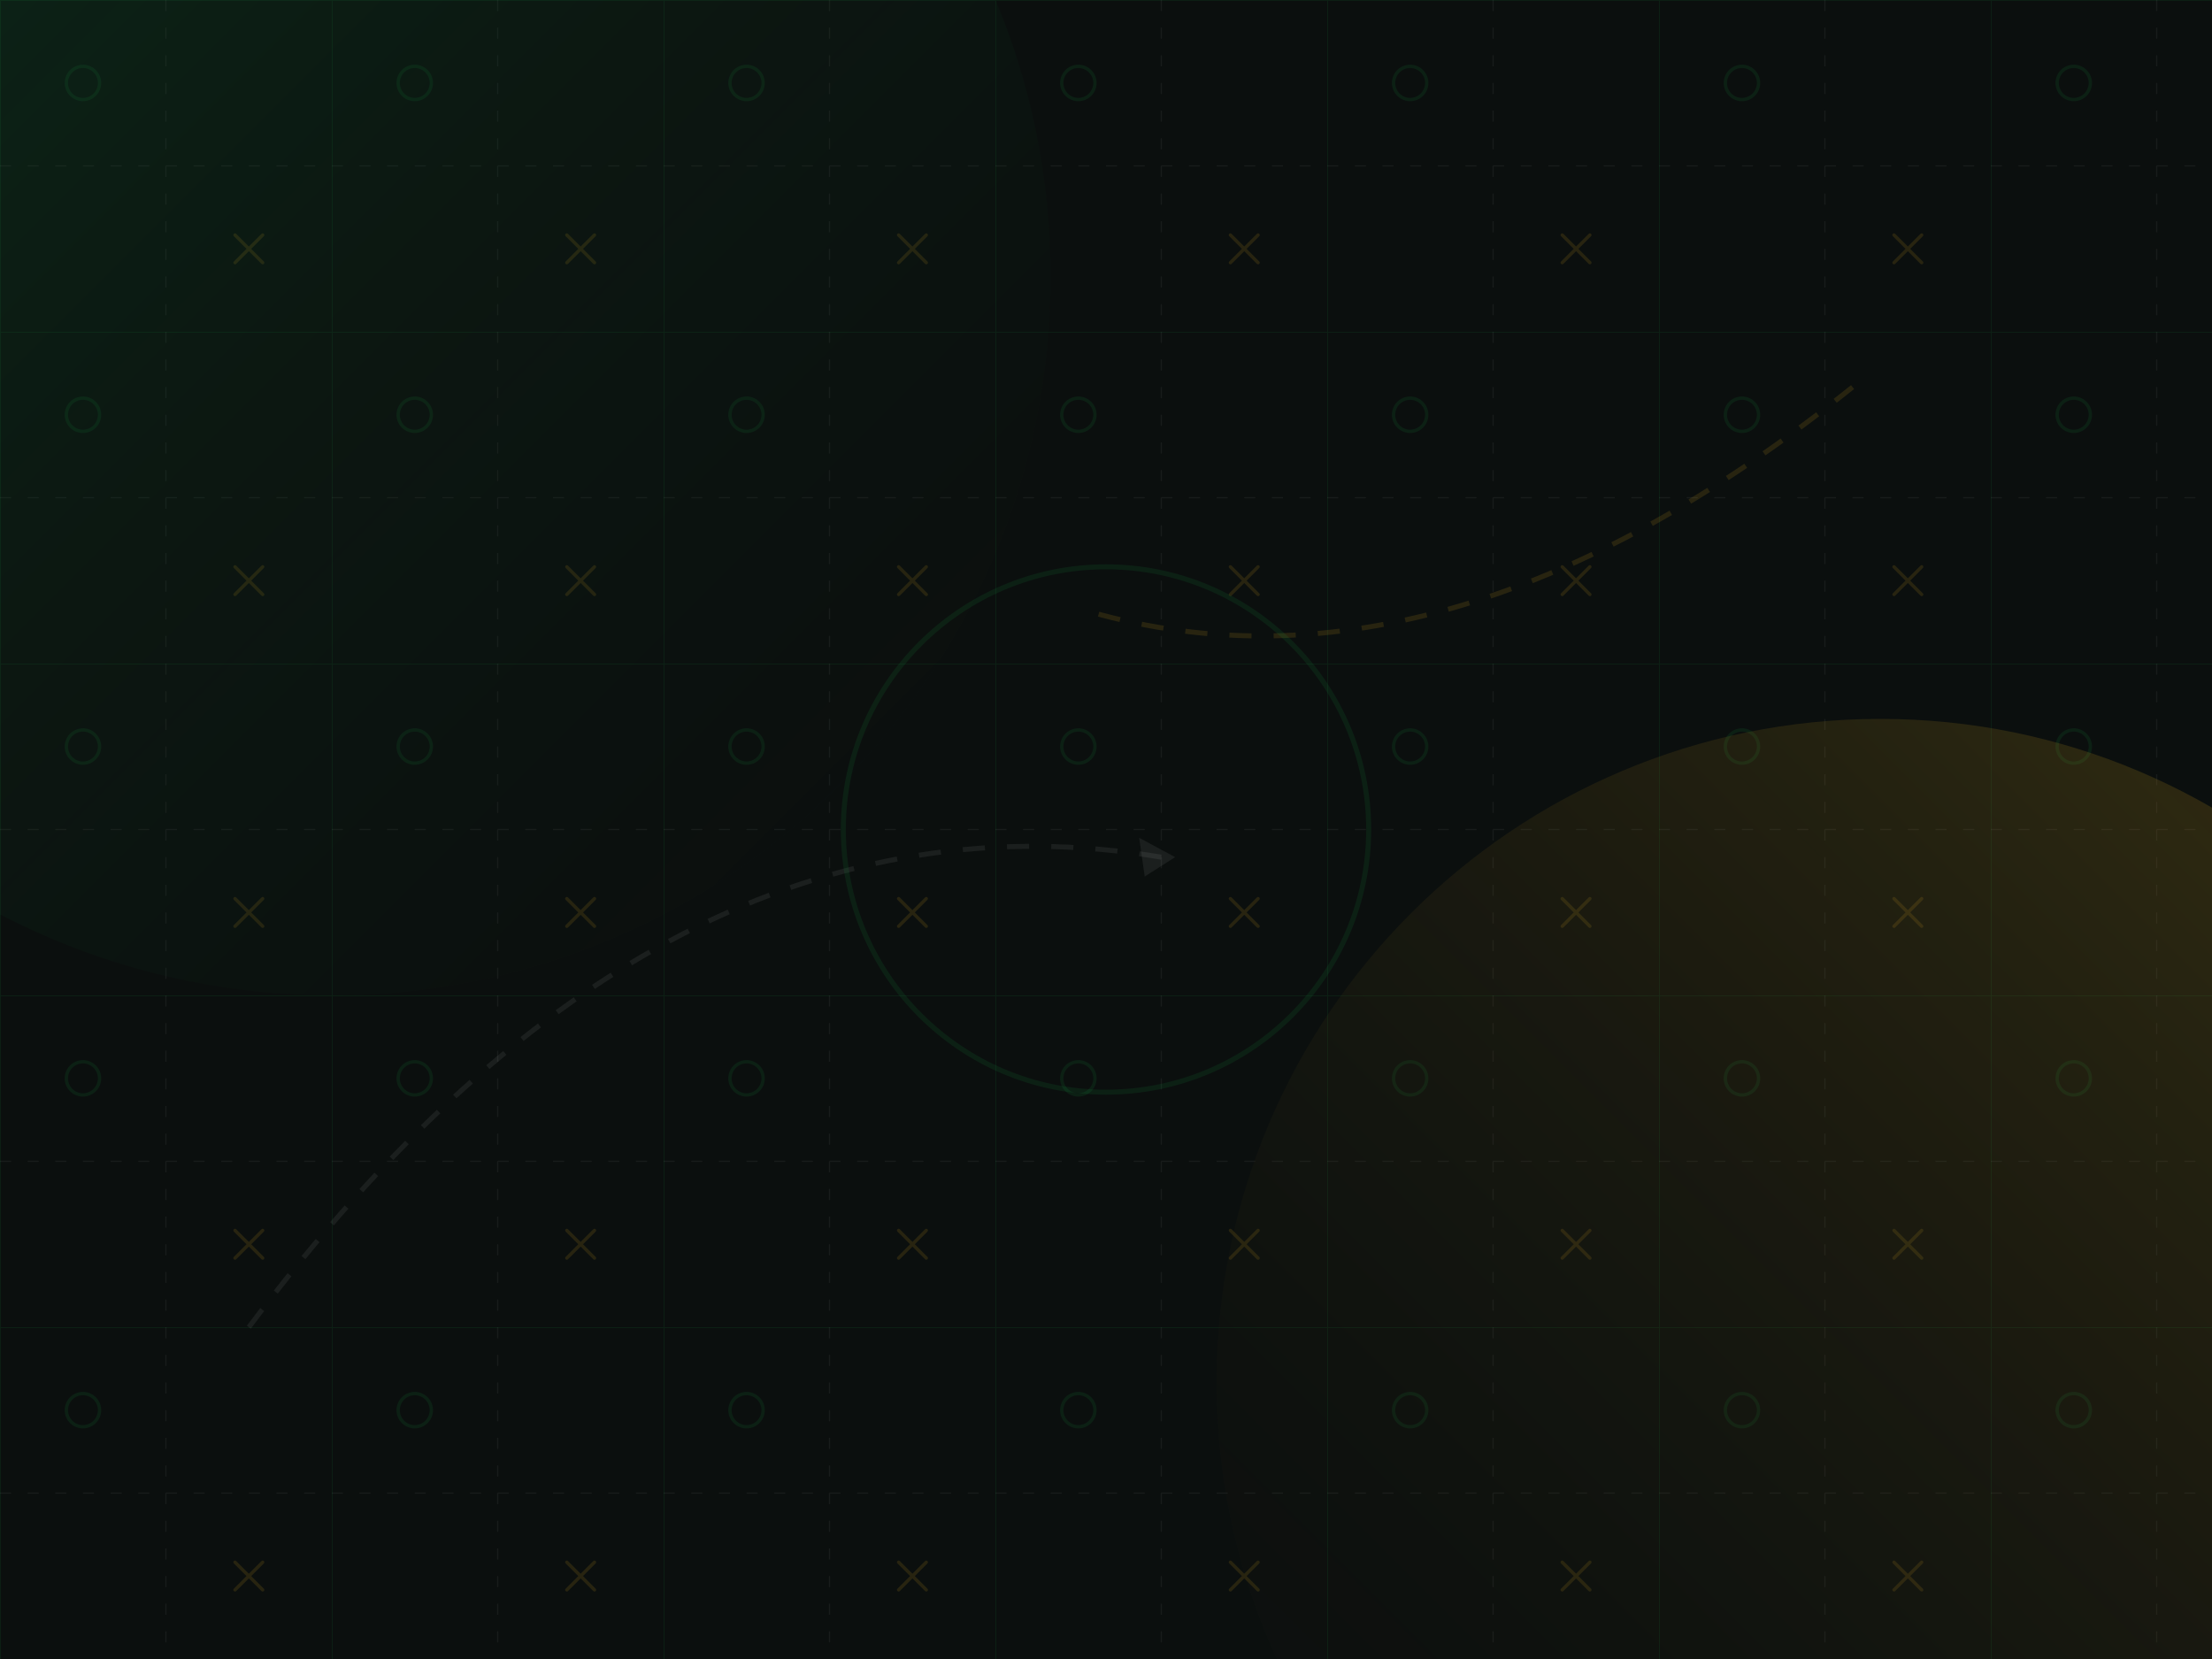
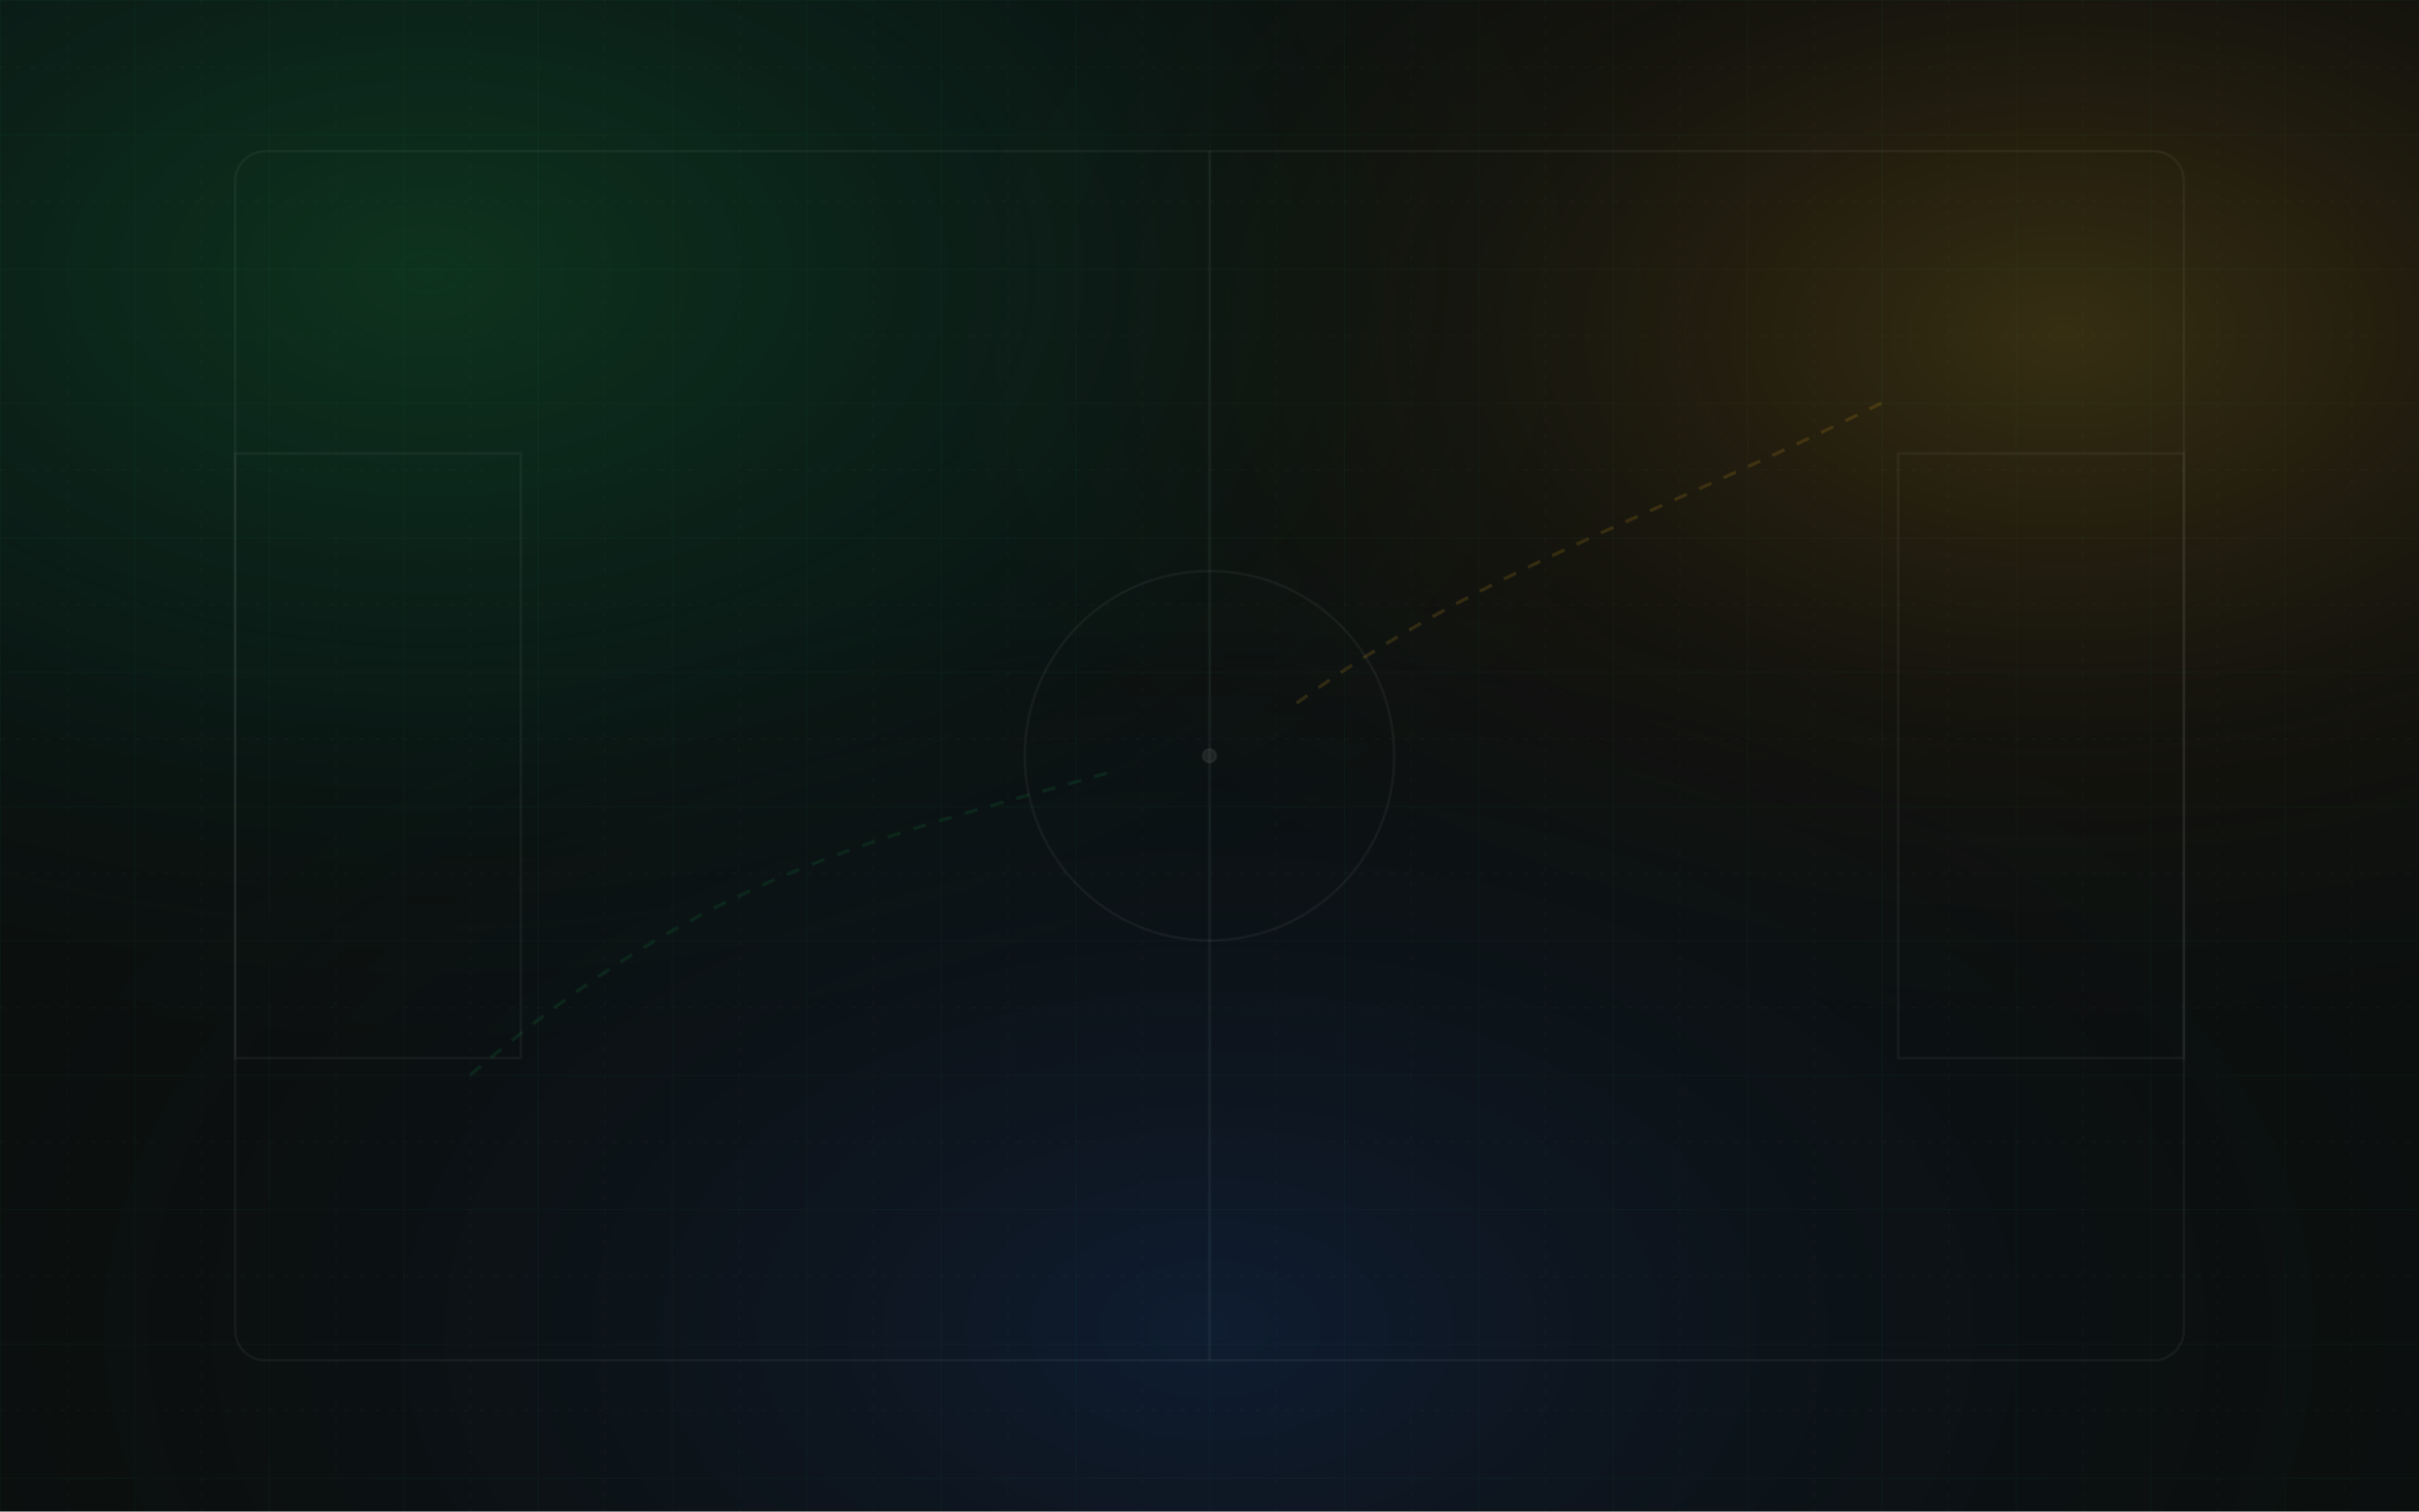
- <svg xmlns="http://www.w3.org/2000/svg" viewBox="0 0 800 600" width="100%" height="100%">
+ <svg xmlns="http://www.w3.org/2000/svg" viewBox="0 0 1440 900" width="100%" height="100%" preserveAspectRatio="xMidYMid slice">
  <defs>
-     <pattern id="chalk-grid" width="120" height="120" patternUnits="userSpaceOnUse">
-       <path d="M 120 0 L 0 0 0 120" fill="none" stroke="#16A34A" stroke-width="0.6" stroke-opacity="0.12" />
-       <path d="M 60 0 L 60 120 M 0 60 L 120 60" fill="none" stroke="#F5F5F5" stroke-width="0.4" stroke-dasharray="4 6" stroke-opacity="0.06" />
-       <circle cx="30" cy="30" r="6" fill="none" stroke="#16A34A" stroke-width="1.2" stroke-opacity="0.12" />
-       <path d="M 85 85 L 95 95 M 95 85 L 85 95" stroke="#FBBF24" stroke-width="1.2" stroke-linecap="round" stroke-opacity="0.12" />
+     <pattern id="chalk-grid" width="80" height="80" patternUnits="userSpaceOnUse">
+       <path d="M 80 0 L 0 0 0 80" fill="none" stroke="#16A34A" stroke-width="0.6" stroke-opacity="0.10" />
+       <path d="M 40 0 L 40 80 M 0 40 L 80 40" fill="none" stroke="#F5F5F5" stroke-width="0.4" stroke-dasharray="3 6" stroke-opacity="0.05" />
    </pattern>
-     <linearGradient id="emerald-glow" x1="0%" y1="0%" x2="100%" y2="100%">
-       <stop offset="0%" stop-color="#16A34A" stop-opacity="0.25" />
+     <radialGradient id="stadium-emerald" cx="18%" cy="18%" r="55%">
+       <stop offset="0%" stop-color="#16A34A" stop-opacity="0.24" />
+       <stop offset="55%" stop-color="#059669" stop-opacity="0.07" />
      <stop offset="100%" stop-color="#0B0F0E" stop-opacity="0" />
-     </linearGradient>
-     <linearGradient id="gold-glow" x1="100%" y1="0%" x2="0%" y2="100%">
-       <stop offset="0%" stop-color="#FBBF24" stop-opacity="0.20" />
+     </radialGradient>
+     <radialGradient id="stadium-gold" cx="85%" cy="22%" r="50%">
+       <stop offset="0%" stop-color="#FBBF24" stop-opacity="0.18" />
+       <stop offset="50%" stop-color="#D97706" stop-opacity="0.05" />
      <stop offset="100%" stop-color="#0B0F0E" stop-opacity="0" />
-     </linearGradient>
+     </radialGradient>
+     <radialGradient id="stadium-blue" cx="50%" cy="88%" r="55%">
+       <stop offset="0%" stop-color="#2563EB" stop-opacity="0.16" />
+       <stop offset="100%" stop-color="#0B0F0E" stop-opacity="0" />
+     </radialGradient>
  </defs>
-   <rect width="800" height="600" fill="#0B0F0E" />
-   <rect width="800" height="600" fill="url(#chalk-grid)" />
-   <circle cx="120" cy="100" r="260" fill="url(#emerald-glow)" />
-   <circle cx="680" cy="500" r="240" fill="url(#gold-glow)" />
-   <g stroke="#F5F5F5" stroke-opacity="0.07" fill="none" stroke-width="1.8" stroke-dasharray="8 8">
-     <path d="M 90 480 Q 240 280 420 310" />
-     <polygon points="425,310 412,303 414,317" fill="#F5F5F5" fill-opacity="0.07" stroke="none" />
-     <path d="M 670 140 Q 520 260 390 220" stroke="#FBBF24" stroke-opacity="0.12" />
-     <circle cx="400" cy="300" r="95" stroke="#16A34A" stroke-opacity="0.12" stroke-dasharray="none" />
+   <rect width="1440" height="900" fill="#0B0F0E" />
+   <rect width="1440" height="900" fill="url(#chalk-grid)" />
+   <rect width="1440" height="900" fill="url(#stadium-emerald)" />
+   <rect width="1440" height="900" fill="url(#stadium-gold)" />
+   <rect width="1440" height="900" fill="url(#stadium-blue)" />
+   <g stroke="#F5F5F5" stroke-opacity="0.05" fill="none" stroke-width="1.5">
+     <rect x="140" y="90" width="1160" height="720" rx="18" />
+     <line x1="720" y1="90" x2="720" y2="810" />
+     <circle cx="720" cy="450" r="110" />
+     <circle cx="720" cy="450" r="4" fill="#F5F5F5" fill-opacity="0.08" />
+     <rect x="140" y="270" width="170" height="360" />
+     <rect x="1130" y="270" width="170" height="360" />
+   </g>
+   <g stroke="#16A34A" stroke-opacity="0.14" fill="none" stroke-width="2" stroke-dasharray="8 8">
+     <path d="M 280 640 C 420 520, 520 500, 660 460" />
+     <path d="M 1120 240 C 980 310, 880 340, 770 420" stroke="#FBBF24" stroke-opacity="0.14" />
  </g>
</svg>
